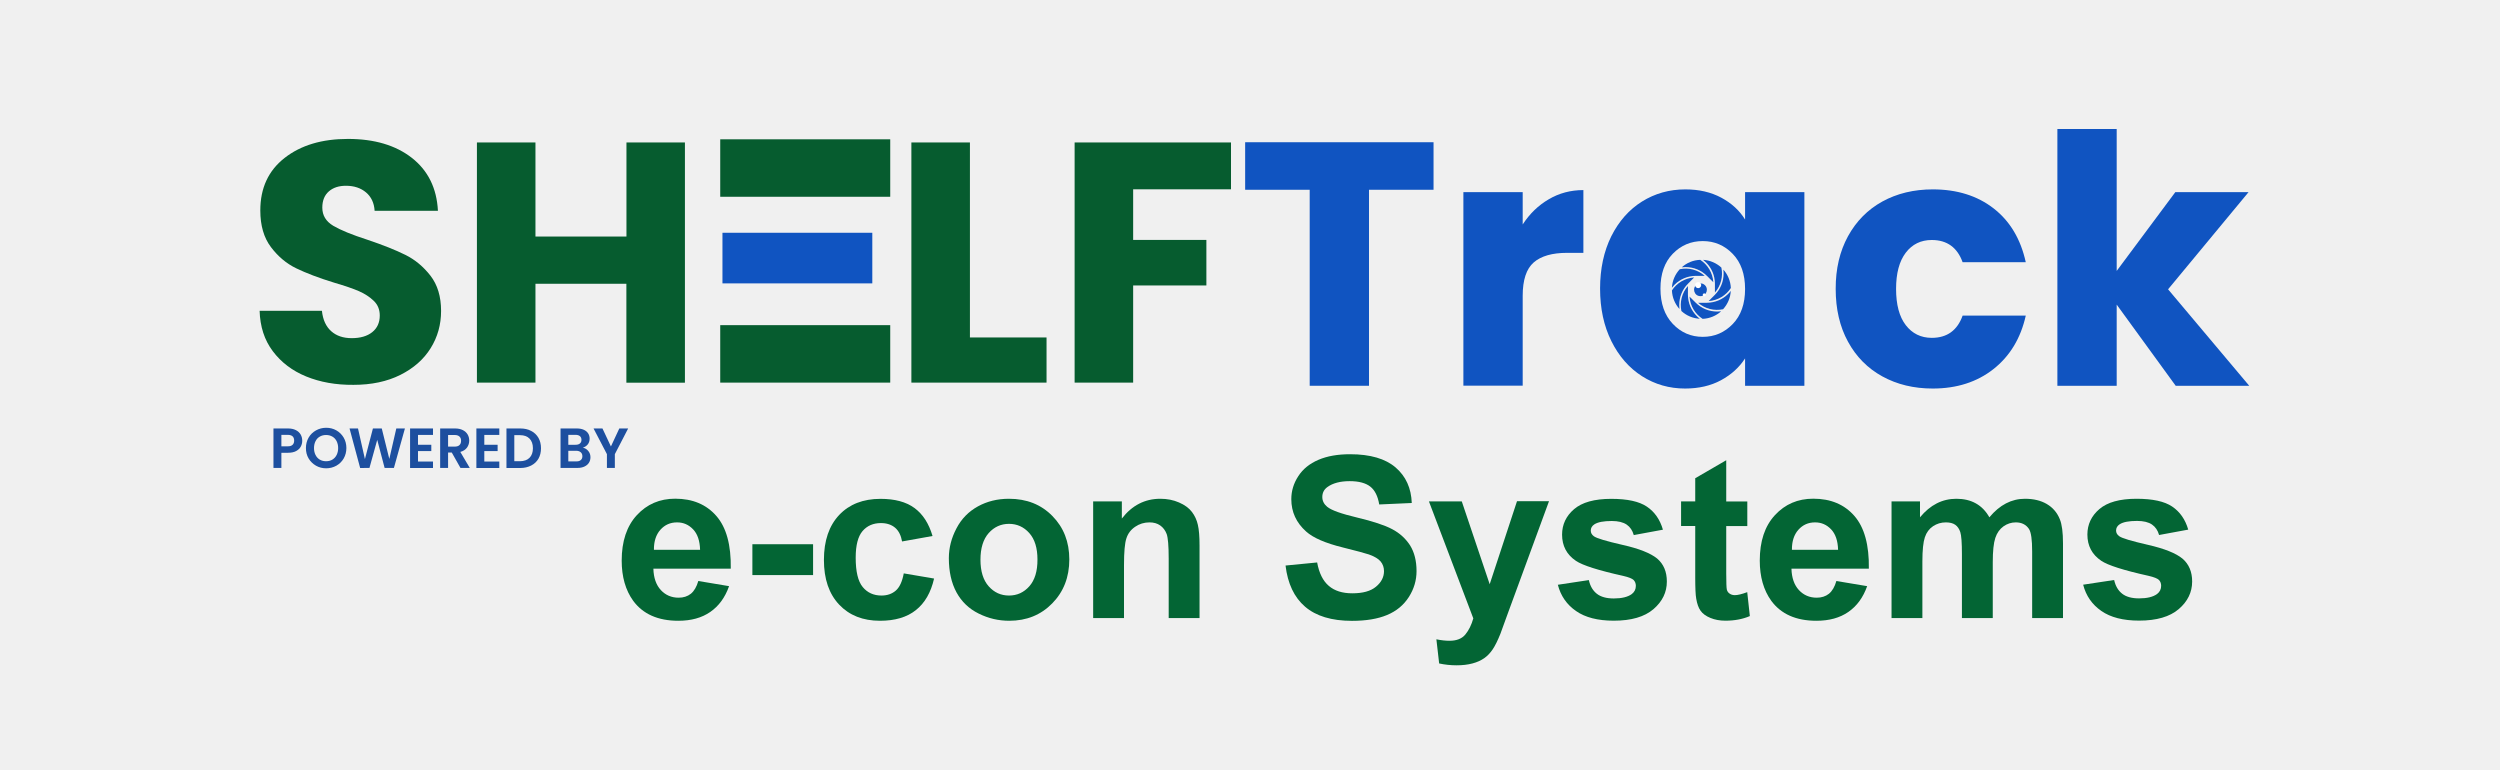
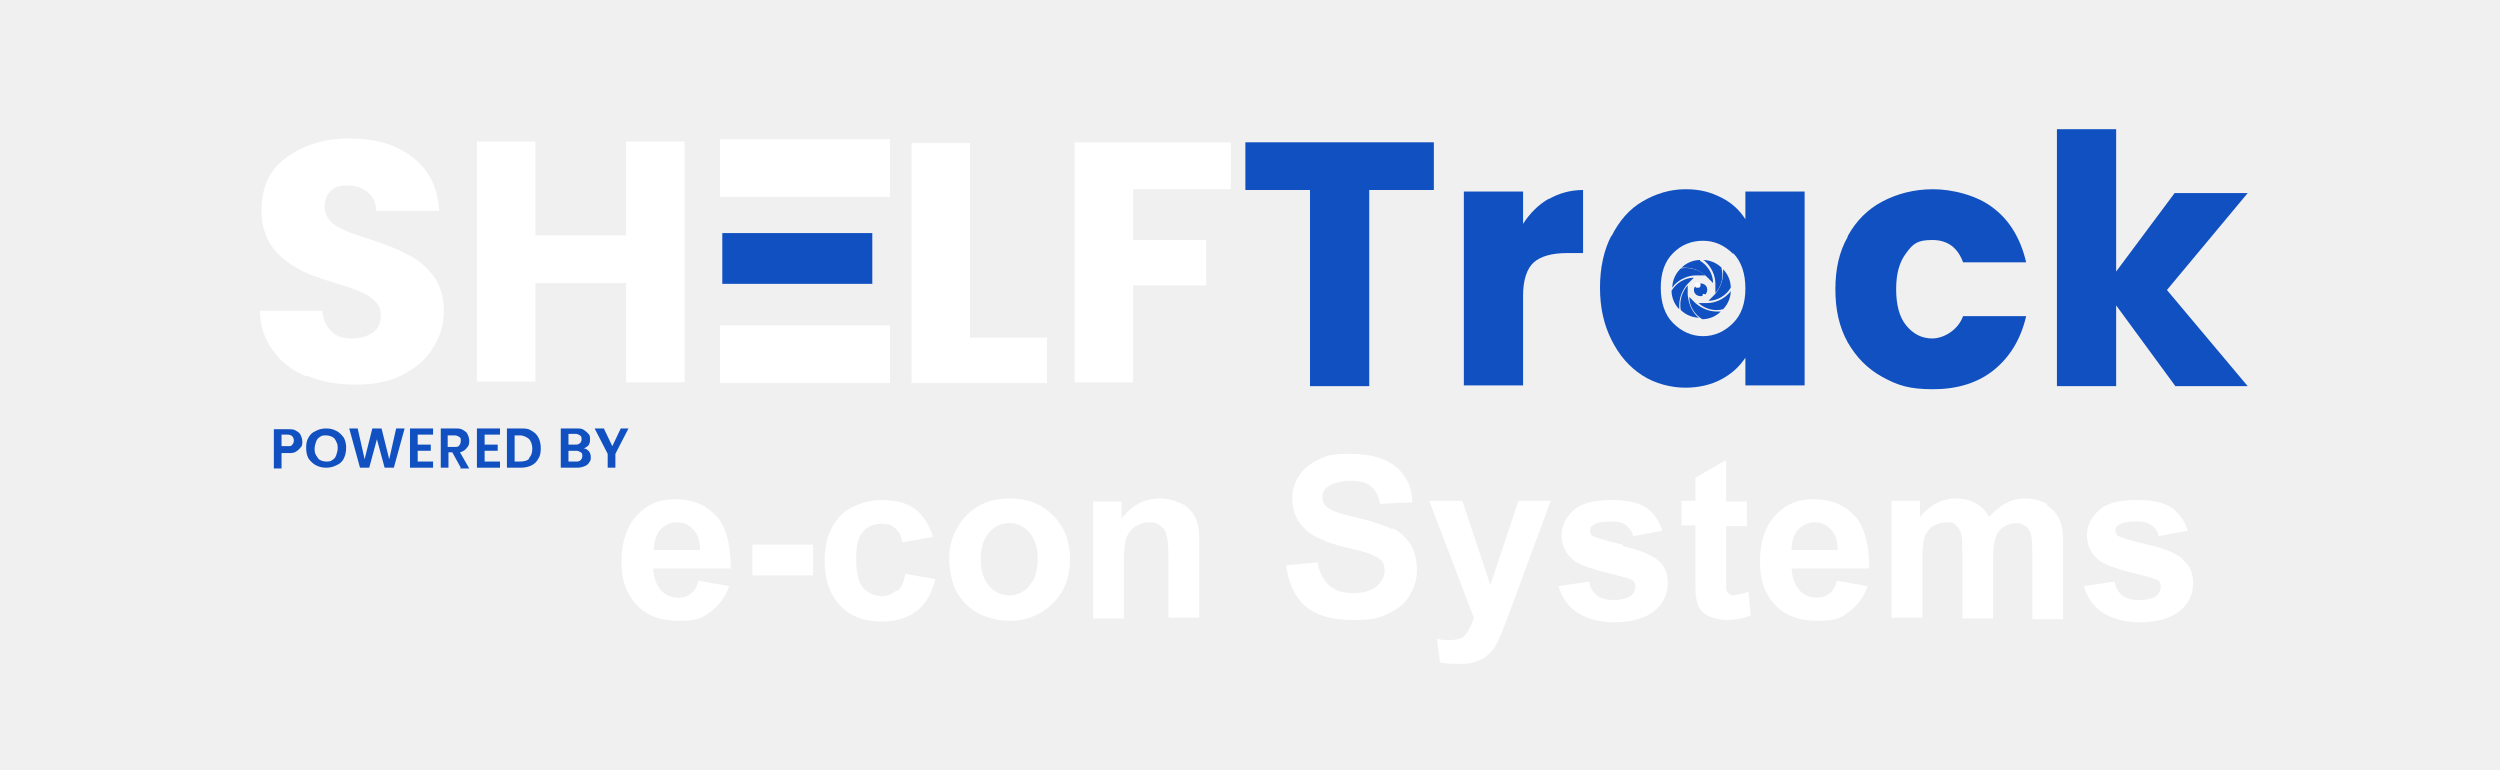
- <svg xmlns="http://www.w3.org/2000/svg" version="1.1" id="Layer_1" x="0px" y="0px" viewBox="0 0 325 100" style="enable-background:new 0 0 325 100;" xml:space="preserve">
-   <style type="text/css">
- 	.st0{fill:#1D4F9F;}
- 	.st1{fill:#036534;}
- 	.st2{fill:#065C2F;}
- 	.st3{fill:#1054C1;}
- 	.st4{fill-rule:evenodd;clip-rule:evenodd;fill:#1054C1;}
- 	.st5{fill-rule:evenodd;clip-rule:evenodd;fill:#FFFFFF;}
- </style>
+ <svg xmlns="http://www.w3.org/2000/svg" version="1.1" viewBox="0 0 325 100">
+   <defs>
+     <style>
+       .cls-1, .cls-2 {
+         fill: #1050c1;
+       }
+ 
+       .cls-3, .cls-4 {
+         fill: #fff;
+       }
+ 
+       .cls-4, .cls-2 {
+         fill-rule: evenodd;
+       }
+     </style>
+   </defs>
  <g>
-     <g>
-       <path class="st0" d="M39.1,58.06c-0.13,0.24-0.33,0.43-0.61,0.58c-0.28,0.15-0.63,0.22-1.05,0.22h-0.86v1.97h-1.03V55.7h1.89    c0.4,0,0.73,0.07,1.01,0.21c0.28,0.14,0.49,0.33,0.63,0.57c0.14,0.24,0.21,0.51,0.21,0.82C39.29,57.56,39.23,57.82,39.1,58.06z     M38.03,57.83c0.14-0.13,0.21-0.31,0.21-0.55c0-0.5-0.28-0.75-0.84-0.75h-0.82v1.49h0.82C37.68,58.03,37.89,57.96,38.03,57.83z" />
-       <path class="st0" d="M41.08,60.54c-0.4-0.23-0.72-0.54-0.96-0.94c-0.24-0.4-0.35-0.85-0.35-1.36c0-0.5,0.12-0.95,0.35-1.35    c0.23-0.4,0.55-0.71,0.96-0.94c0.4-0.22,0.84-0.34,1.32-0.34c0.48,0,0.93,0.11,1.33,0.34c0.4,0.23,0.71,0.54,0.95,0.94    c0.23,0.4,0.35,0.85,0.35,1.35c0,0.5-0.12,0.96-0.35,1.36c-0.23,0.4-0.55,0.71-0.95,0.94c-0.4,0.22-0.84,0.34-1.32,0.34    C41.92,60.88,41.48,60.77,41.08,60.54z M43.21,59.75c0.23-0.14,0.42-0.34,0.55-0.6c0.13-0.26,0.2-0.56,0.2-0.9s-0.07-0.64-0.2-0.9    c-0.13-0.26-0.32-0.46-0.55-0.59c-0.24-0.14-0.51-0.21-0.82-0.21s-0.58,0.07-0.82,0.21c-0.24,0.14-0.42,0.33-0.55,0.59    c-0.13,0.26-0.2,0.56-0.2,0.9s0.07,0.64,0.2,0.9s0.32,0.46,0.55,0.6c0.24,0.14,0.51,0.21,0.82,0.21S42.98,59.89,43.21,59.75z" />
-       <path class="st0" d="M52.64,55.7l-1.43,5.13H50l-0.96-3.65l-1.01,3.65l-1.21,0.01l-1.38-5.14h1.1l0.9,3.98l1.04-3.98h1.15    l0.98,3.96l0.91-3.96H52.64z" />
-       <path class="st0" d="M54.34,56.53v1.29h1.73v0.82h-1.73v1.36h1.95v0.84h-2.98v-5.14h2.98v0.84H54.34z" />
-       <path class="st0" d="M59.86,60.83l-1.13-2h-0.48v2h-1.03V55.7h1.93c0.4,0,0.73,0.07,1.01,0.21s0.49,0.33,0.63,0.57    c0.14,0.24,0.21,0.5,0.21,0.8c0,0.34-0.1,0.64-0.29,0.91c-0.2,0.27-0.49,0.46-0.87,0.56l1.23,2.08H59.86z M58.25,58.06h0.86    c0.28,0,0.49-0.07,0.62-0.2c0.14-0.13,0.21-0.32,0.21-0.56c0-0.24-0.07-0.42-0.21-0.55c-0.14-0.13-0.35-0.2-0.62-0.2h-0.86V58.06z    " />
-       <path class="st0" d="M62.96,56.53v1.29h1.73v0.82h-1.73v1.36h1.95v0.84h-2.98v-5.14h2.98v0.84H62.96z" />
-       <path class="st0" d="M69.05,56.02c0.41,0.21,0.72,0.51,0.95,0.9c0.22,0.39,0.33,0.84,0.33,1.36c0,0.51-0.11,0.96-0.33,1.35    c-0.22,0.38-0.54,0.68-0.95,0.89c-0.41,0.21-0.88,0.32-1.42,0.32h-1.79V55.7h1.79C68.17,55.7,68.64,55.8,69.05,56.02z     M68.84,59.51c0.29-0.29,0.44-0.71,0.44-1.24s-0.15-0.95-0.44-1.25c-0.29-0.3-0.71-0.45-1.25-0.45h-0.73v3.39h0.73    C68.13,59.95,68.55,59.81,68.84,59.51z" />
-       <path class="st0" d="M76.48,58.63c0.19,0.24,0.28,0.5,0.28,0.81c0,0.27-0.07,0.52-0.2,0.72c-0.13,0.21-0.33,0.37-0.58,0.49    c-0.25,0.12-0.56,0.18-0.9,0.18h-2.21V55.7h2.12c0.35,0,0.65,0.06,0.9,0.17c0.25,0.11,0.44,0.27,0.57,0.47s0.19,0.43,0.19,0.68    c0,0.3-0.08,0.55-0.24,0.75c-0.16,0.2-0.37,0.34-0.64,0.43C76.05,58.25,76.29,58.4,76.48,58.63z M73.88,57.82h0.94    c0.25,0,0.43-0.05,0.57-0.17s0.2-0.27,0.2-0.47c0-0.21-0.07-0.37-0.2-0.48c-0.13-0.11-0.32-0.17-0.57-0.17h-0.94V57.82z     M75.5,59.81c0.14-0.12,0.21-0.28,0.21-0.5c0-0.22-0.07-0.39-0.22-0.52s-0.35-0.19-0.6-0.19h-1.01v1.38h1.04    C75.17,59.99,75.36,59.93,75.5,59.81z" />
-       <path class="st0" d="M81.66,55.7l-1.73,3.34v1.79h-1.03v-1.79l-1.74-3.34h1.16l1.1,2.34l1.09-2.34H81.66z" />
-     </g>
-   </g>
-   <path class="st1" d="M180.98,68.79c-0.98-0.52-2.51-1.02-4.56-1.51c-2.06-0.49-3.35-0.95-3.89-1.4c-0.42-0.35-0.63-0.78-0.63-1.27  c0-0.54,0.22-0.98,0.67-1.3c0.69-0.5,1.66-0.76,2.89-0.76c1.19,0,2.08,0.24,2.68,0.71c0.6,0.47,0.98,1.25,1.16,2.32l4.23-0.19  c-0.07-1.92-0.76-3.46-2.09-4.61c-1.33-1.15-3.31-1.73-5.93-1.73c-1.61,0-2.98,0.24-4.12,0.73c-1.14,0.49-2.01,1.19-2.61,2.12  c-0.61,0.93-0.91,1.93-0.91,2.99c0,1.66,0.64,3.06,1.93,4.21c0.91,0.82,2.5,1.51,4.77,2.07c1.76,0.44,2.89,0.74,3.39,0.91  c0.72,0.26,1.23,0.56,1.52,0.91c0.29,0.35,0.44,0.77,0.44,1.26c0,0.77-0.35,1.45-1.04,2.02c-0.69,0.58-1.72,0.86-3.08,0.86  c-1.29,0-2.31-0.32-3.06-0.97c-0.76-0.65-1.26-1.66-1.51-3.04l-4.11,0.4c0.28,2.34,1.12,4.13,2.54,5.35  c1.42,1.22,3.45,1.84,6.1,1.84c1.82,0,3.34-0.25,4.56-0.76c1.22-0.51,2.16-1.29,2.83-2.34c0.67-1.05,1-2.17,1-3.37  c0-1.32-0.28-2.44-0.84-3.34C182.74,70.02,181.97,69.31,180.98,68.79z" />
-   <path class="st1" d="M225.53,77.37c-0.27,0-0.49-0.07-0.68-0.2c-0.19-0.13-0.3-0.3-0.36-0.51c-0.05-0.2-0.08-0.93-0.08-2.16v-6.11  h2.74v-3.2h-2.74v-5.36l-4.03,2.34v3.01h-1.84v3.2h1.84V75c0,1.42,0.04,2.36,0.13,2.83c0.11,0.66,0.29,1.18,0.56,1.56  c0.27,0.39,0.7,0.7,1.28,0.94c0.58,0.24,1.23,0.36,1.96,0.36c1.18,0,2.24-0.2,3.17-0.6l-0.34-3.11  C226.44,77.24,225.9,77.37,225.53,77.37z" />
-   <path class="st1" d="M193.66,75.95l-3.63-10.77h-4.27l5.77,15.21c-0.24,0.85-0.58,1.54-1.03,2.09c-0.45,0.55-1.14,0.82-2.07,0.82  c-0.5,0-1.07-0.06-1.7-0.19l0.36,3.14c0.74,0.16,1.5,0.24,2.27,0.24c0.76,0,1.45-0.08,2.05-0.24c0.61-0.16,1.11-0.39,1.53-0.68  s0.78-0.67,1.1-1.14c0.32-0.47,0.65-1.14,1.01-2.03l0.96-2.64l5.36-14.6h-4.16L193.66,75.95z" />
-   <path class="st1" d="M241.07,67.07c-1.3-1.49-3.08-2.24-5.34-2.24c-2.01,0-3.67,0.71-4.99,2.14s-1.97,3.39-1.97,5.91  c0,2.1,0.5,3.85,1.5,5.23c1.27,1.72,3.22,2.59,5.86,2.59c1.67,0,3.05-0.38,4.16-1.15c1.11-0.77,1.92-1.88,2.44-3.35l-4-0.67  c-0.22,0.76-0.54,1.31-0.97,1.66c-0.43,0.34-0.96,0.51-1.59,0.51c-0.92,0-1.7-0.33-2.31-0.99s-0.94-1.59-0.97-2.78h10.06  C243,70.85,242.37,68.56,241.07,67.07z M232.95,71.47c-0.01-1.09,0.27-1.96,0.84-2.6c0.57-0.64,1.29-0.96,2.17-0.96  c0.82,0,1.51,0.3,2.09,0.91c0.57,0.6,0.87,1.49,0.9,2.65H232.95z" />
-   <rect x="97.81" y="70.75" class="st1" width="7.89" height="4.01" />
-   <path class="st1" d="M116.46,76.77c-0.49,0.43-1.11,0.65-1.87,0.65c-1.02,0-1.83-0.37-2.44-1.11c-0.61-0.74-0.91-2.01-0.91-3.81  c0-1.62,0.3-2.77,0.89-3.46c0.59-0.69,1.39-1.04,2.39-1.04c0.75,0,1.36,0.2,1.84,0.6c0.47,0.4,0.77,1,0.91,1.79l3.96-0.71  c-0.48-1.63-1.26-2.84-2.35-3.64s-2.56-1.19-4.41-1.19c-2.26,0-4.05,0.7-5.37,2.09c-1.32,1.4-1.99,3.34-1.99,5.85  c0,2.48,0.66,4.41,1.98,5.81c1.32,1.4,3.09,2.1,5.31,2.1c1.95,0,3.51-0.46,4.67-1.39c1.16-0.92,1.95-2.29,2.36-4.1l-3.94-0.67  C117.29,75.6,116.95,76.34,116.46,76.77z" />
-   <path class="st1" d="M283.72,72.62c-0.85-0.7-2.34-1.3-4.48-1.79c-2.14-0.49-3.39-0.86-3.75-1.13c-0.27-0.2-0.4-0.44-0.4-0.73  c0-0.33,0.15-0.6,0.46-0.81c0.46-0.3,1.22-0.44,2.27-0.44c0.84,0,1.48,0.16,1.94,0.47c0.45,0.31,0.76,0.77,0.92,1.36l3.79-0.7  c-0.38-1.32-1.08-2.32-2.09-3c-1.01-0.68-2.55-1.01-4.63-1.01c-2.18,0-3.79,0.45-4.83,1.34c-1.04,0.89-1.56,2-1.56,3.31  c0,1.46,0.6,2.6,1.8,3.41c0.87,0.59,2.92,1.24,6.16,1.96c0.69,0.16,1.14,0.34,1.34,0.53c0.19,0.2,0.29,0.45,0.29,0.76  c0,0.45-0.18,0.8-0.53,1.07c-0.52,0.38-1.3,0.57-2.34,0.57c-0.94,0-1.68-0.2-2.2-0.61c-0.52-0.41-0.87-1-1.04-1.78l-4.03,0.61  c0.37,1.44,1.16,2.58,2.36,3.41c1.2,0.84,2.84,1.26,4.91,1.26c2.28,0,3.99-0.5,5.16-1.5c1.16-1,1.74-2.19,1.74-3.59  C284.98,74.33,284.56,73.34,283.72,72.62z" />
-   <path class="st1" d="M154.94,66.54c-0.38-0.5-0.93-0.9-1.67-1.22c-0.73-0.32-1.54-0.48-2.43-0.48c-2.01,0-3.68,0.86-5,2.57v-2.23  h-3.73v15.17h4.01v-6.87c0-1.7,0.1-2.86,0.31-3.49c0.2-0.63,0.58-1.13,1.14-1.51c0.55-0.38,1.18-0.57,1.87-0.57  c0.54,0,1.01,0.13,1.39,0.4s0.66,0.64,0.84,1.12c0.17,0.48,0.26,1.54,0.26,3.18v7.74h4.01v-9.43c0-1.17-0.07-2.07-0.22-2.7  C155.58,67.6,155.32,67.03,154.94,66.54z" />
-   <path class="st1" d="M210.95,70.84c-2.14-0.49-3.39-0.86-3.75-1.13c-0.27-0.2-0.4-0.44-0.4-0.73c0-0.33,0.15-0.6,0.46-0.81  c0.46-0.3,1.22-0.44,2.27-0.44c0.84,0,1.48,0.16,1.94,0.47c0.45,0.31,0.76,0.77,0.92,1.36l3.79-0.7c-0.38-1.32-1.08-2.32-2.09-3  c-1.01-0.68-2.55-1.01-4.63-1.01c-2.18,0-3.79,0.45-4.83,1.34c-1.04,0.89-1.56,2-1.56,3.31c0,1.46,0.6,2.6,1.8,3.41  c0.87,0.59,2.92,1.24,6.16,1.96c0.69,0.16,1.14,0.34,1.34,0.53c0.19,0.2,0.29,0.45,0.29,0.76c0,0.45-0.18,0.8-0.53,1.07  c-0.52,0.38-1.31,0.57-2.34,0.57c-0.94,0-1.68-0.2-2.2-0.61c-0.52-0.41-0.87-1-1.04-1.78l-4.03,0.61c0.37,1.44,1.16,2.58,2.36,3.41  c1.2,0.84,2.84,1.26,4.91,1.26c2.28,0,3.99-0.5,5.16-1.5c1.16-1,1.74-2.19,1.74-3.59c0-1.28-0.42-2.27-1.26-2.99  C214.58,71.92,213.09,71.32,210.95,70.84z" />
-   <path class="st1" d="M93.12,67.07c-1.3-1.49-3.08-2.24-5.34-2.24c-2.01,0-3.67,0.71-4.99,2.14c-1.31,1.42-1.97,3.39-1.97,5.91  c0,2.1,0.5,3.85,1.5,5.23c1.27,1.72,3.22,2.59,5.86,2.59c1.67,0,3.05-0.38,4.16-1.15c1.11-0.77,1.92-1.88,2.44-3.35l-4-0.67  c-0.22,0.76-0.54,1.31-0.97,1.66c-0.43,0.34-0.96,0.51-1.59,0.51c-0.92,0-1.7-0.33-2.31-0.99s-0.94-1.59-0.97-2.78h10.06  C95.05,70.85,94.43,68.56,93.12,67.07z M85.01,71.47c-0.01-1.09,0.27-1.96,0.84-2.6c0.57-0.64,1.29-0.96,2.17-0.96  c0.82,0,1.51,0.3,2.09,0.91c0.57,0.6,0.87,1.49,0.9,2.65H85.01z" />
-   <path class="st1" d="M266.08,65.52c-0.77-0.45-1.71-0.68-2.83-0.68c-0.88,0-1.7,0.2-2.47,0.6c-0.77,0.4-1.49,1-2.16,1.81  c-0.46-0.81-1.04-1.41-1.76-1.81c-0.71-0.4-1.56-0.6-2.53-0.6c-1.83,0-3.4,0.8-4.73,2.41v-2.07h-3.7v15.17h4.01v-7.37  c0-1.46,0.11-2.5,0.32-3.13c0.21-0.63,0.57-1.11,1.06-1.44c0.5-0.33,1.05-0.5,1.67-0.5c0.51,0,0.92,0.1,1.22,0.31  c0.3,0.21,0.52,0.53,0.66,0.96s0.21,1.38,0.21,2.86v8.31h4.01v-7.28c0-1.43,0.11-2.47,0.33-3.14c0.22-0.66,0.58-1.16,1.07-1.51  c0.49-0.34,1.02-0.51,1.59-0.51c0.77,0,1.34,0.29,1.72,0.86c0.28,0.44,0.41,1.41,0.41,2.91v8.67h4.01v-9.7  c0-1.45-0.14-2.49-0.41-3.14C267.43,66.63,266.85,65.97,266.08,65.52z" />
-   <path class="st1" d="M131.16,64.84c-1.49,0-2.83,0.33-4.03,0.99c-1.2,0.66-2.14,1.61-2.79,2.86c-0.66,1.25-0.99,2.54-0.99,3.87  c0,1.74,0.33,3.22,0.99,4.44c0.66,1.21,1.62,2.14,2.88,2.76c1.26,0.63,2.59,0.94,3.98,0.94c2.25,0,4.11-0.75,5.59-2.26  s2.22-3.41,2.22-5.71c0-2.28-0.73-4.16-2.2-5.65C135.34,65.58,133.46,64.84,131.16,64.84z M133.81,76.22  c-0.71,0.8-1.59,1.2-2.64,1.2s-1.93-0.4-2.64-1.2c-0.71-0.8-1.07-1.95-1.07-3.46c0-1.5,0.36-2.66,1.07-3.46  c0.71-0.8,1.6-1.2,2.64-1.2s1.93,0.4,2.64,1.2c0.71,0.8,1.06,1.94,1.06,3.43C134.88,74.26,134.52,75.42,133.81,76.22z" />
-   <g>
-     <rect x="93.63" y="18.11" class="st2" width="22.1" height="7.47" />
-     <rect x="93.63" y="42.27" class="st2" width="22.1" height="7.47" />
-     <g>
+     <g id="Layer_1">
      <g>
+         <path class="cls-1" d="M39.1,58.1c-.1.2-.3.4-.6.6s-.6.2-1,.2h-.9v2h-1v-5.1h1.9c.4,0,.7,0,1,.2s.5.3.6.6c.1.2.2.5.2.8,0,.3,0,.5-.2.8ZM38,57.8c.1-.1.2-.3.2-.5,0-.5-.3-.8-.8-.8h-.8v1.5h.8c.3,0,.5,0,.6-.2Z" />
+         <path class="cls-1" d="M41.1,60.5c-.4-.2-.7-.5-1-.9-.2-.4-.3-.8-.3-1.4s.1-1,.3-1.3c.2-.4.5-.7,1-.9.4-.2.8-.3,1.3-.3s.9.1,1.3.3.7.5,1,.9c.2.4.3.8.3,1.3s-.1,1-.3,1.4-.5.7-1,.9c-.4.2-.8.3-1.3.3s-.9-.1-1.3-.3ZM43.2,59.8c.2-.1.4-.3.5-.6s.2-.6.2-.9,0-.6-.2-.9c-.1-.3-.3-.5-.5-.6-.2-.1-.5-.2-.8-.2s-.6,0-.8.2c-.2.1-.4.3-.5.6s-.2.6-.2.9,0,.6.2.9.3.5.5.6c.2.1.5.2.8.2s.6,0,.8-.2Z" />
+         <path class="cls-1" d="M52.6,55.7l-1.4,5.1h-1.2l-1-3.7-1,3.7h-1.2s-1.4-5.1-1.4-5.1h1.1l.9,4,1-4h1.2l1,4,.9-4h1.1Z" />
+         <path class="cls-1" d="M54.3,56.5v1.3h1.7v.8h-1.7v1.4h2v.8h-3v-5.1h3v.8h-2Z" />
+         <path class="cls-1" d="M59.9,60.8l-1.1-2h-.5v2h-1v-5.1h1.9c.4,0,.7,0,1,.2s.5.3.6.6c.1.2.2.5.2.8s0,.6-.3.9c-.2.3-.5.5-.9.6l1.2,2.1h-1.2ZM58.2,58.1h.9c.3,0,.5,0,.6-.2.1-.1.2-.3.2-.6s0-.4-.2-.5-.3-.2-.6-.2h-.9v1.5Z" />
+         <path class="cls-1" d="M63,56.5v1.3h1.7v.8h-1.7v1.4h2v.8h-3v-5.1h3v.8h-2Z" />
+         <path class="cls-1" d="M69.1,56c.4.2.7.5.9.9.2.4.3.8.3,1.4s-.1,1-.3,1.3c-.2.4-.5.7-.9.9-.4.2-.9.3-1.4.3h-1.8v-5.1h1.8c.5,0,1,0,1.4.3ZM68.8,59.5c.3-.3.4-.7.4-1.2s-.2-1-.4-1.2-.7-.5-1.2-.5h-.7v3.4h.7c.5,0,1-.1,1.2-.4Z" />
+         <path class="cls-1" d="M76.5,58.6c.2.2.3.5.3.8s0,.5-.2.7c-.1.2-.3.4-.6.5-.2.1-.6.2-.9.2h-2.2v-5.1h2.1c.3,0,.7,0,.9.2.2.1.4.3.6.5s.2.4.2.7,0,.5-.2.8c-.2.2-.4.3-.6.4.3,0,.5.2.7.4ZM73.9,57.8h.9c.2,0,.4,0,.6-.2s.2-.3.2-.5,0-.4-.2-.5-.3-.2-.6-.2h-.9v1.3ZM75.5,59.8c.1-.1.2-.3.2-.5s0-.4-.2-.5-.3-.2-.6-.2h-1v1.4h1c.2,0,.4,0,.6-.2Z" />
+         <path class="cls-1" d="M81.7,55.7l-1.7,3.3v1.8h-1v-1.8l-1.7-3.3h1.2l1.1,2.3,1.1-2.3h1.2Z" />
+       </g>
+       <path class="cls-3" d="M181,68.8c-1-.5-2.5-1-4.6-1.5-2.1-.5-3.4-.9-3.9-1.4-.4-.3-.6-.8-.6-1.3s.2-1,.7-1.3c.7-.5,1.7-.8,2.9-.8s2.1.2,2.7.7c.6.5,1,1.2,1.2,2.3l4.2-.2c0-1.9-.8-3.5-2.1-4.6s-3.3-1.7-5.9-1.7-3,.2-4.1.7c-1.1.5-2,1.2-2.6,2.1-.6.9-.9,1.9-.9,3,0,1.7.6,3.1,1.9,4.2.9.8,2.5,1.5,4.8,2.1,1.8.4,2.9.7,3.4.9.7.3,1.2.6,1.5.9.3.3.4.8.4,1.3,0,.8-.4,1.4-1,2-.7.6-1.7.9-3.1.9s-2.3-.3-3.1-1c-.8-.7-1.3-1.7-1.5-3l-4.1.4c.3,2.3,1.1,4.1,2.5,5.3s3.4,1.8,6.1,1.8,3.3-.2,4.6-.8,2.2-1.3,2.8-2.3c.7-1.1,1-2.2,1-3.4s-.3-2.4-.8-3.3c-.6-.9-1.3-1.6-2.3-2.1Z" />
+       <path class="cls-3" d="M225.5,77.4c-.3,0-.5,0-.7-.2-.2-.1-.3-.3-.4-.5,0-.2,0-.9,0-2.2v-6.1h2.7v-3.2h-2.7v-5.4l-4,2.3v3h-1.8v3.2h1.8v6.6c0,1.4,0,2.4.1,2.8.1.7.3,1.2.6,1.6.3.4.7.7,1.3.9.6.2,1.2.4,2,.4,1.2,0,2.2-.2,3.2-.6l-.3-3.1c-.7.3-1.2.4-1.6.4Z" />
+       <path class="cls-3" d="M193.7,75.9l-3.6-10.8h-4.3l5.8,15.2c-.2.8-.6,1.5-1,2.1-.4.6-1.1.8-2.1.8s-1.1,0-1.7-.2l.4,3.1c.7.2,1.5.2,2.3.2s1.4,0,2.1-.2c.6-.2,1.1-.4,1.5-.7s.8-.7,1.1-1.1.6-1.1,1-2l1-2.6,5.4-14.6h-4.2l-3.6,10.8Z" />
+       <path class="cls-3" d="M241.1,67.1c-1.3-1.5-3.1-2.2-5.3-2.2s-3.7.7-5,2.1-2,3.4-2,5.9.5,3.8,1.5,5.2c1.3,1.7,3.2,2.6,5.9,2.6s3.1-.4,4.2-1.2c1.1-.8,1.9-1.9,2.4-3.3l-4-.7c-.2.8-.5,1.3-1,1.7-.4.3-1,.5-1.6.5-.9,0-1.7-.3-2.3-1s-.9-1.6-1-2.8h10.1c0-3.1-.6-5.4-1.9-6.9ZM232.9,71.5c0-1.1.3-2,.8-2.6.6-.6,1.3-1,2.2-1s1.5.3,2.1.9c.6.6.9,1.5.9,2.7,0,0-6,0-6,0Z" />
+       <rect class="cls-3" x="97.8" y="70.8" width="7.9" height="4" />
+       <path class="cls-3" d="M116.5,76.8c-.5.4-1.1.7-1.9.7s-1.8-.4-2.4-1.1-.9-2-.9-3.8.3-2.8.9-3.5,1.4-1,2.4-1,1.4.2,1.8.6c.5.4.8,1,.9,1.8l4-.7c-.5-1.6-1.3-2.8-2.3-3.6s-2.6-1.2-4.4-1.2-4.1.7-5.4,2.1c-1.3,1.4-2,3.3-2,5.8s.7,4.4,2,5.8c1.3,1.4,3.1,2.1,5.3,2.1s3.5-.5,4.7-1.4c1.2-.9,1.9-2.3,2.4-4.1l-3.9-.7c-.2,1.1-.5,1.8-1,2.2Z" />
+       <path class="cls-3" d="M283.7,72.6c-.9-.7-2.3-1.3-4.5-1.8s-3.4-.9-3.8-1.1c-.3-.2-.4-.4-.4-.7s.1-.6.5-.8c.5-.3,1.2-.4,2.3-.4s1.5.2,1.9.5c.5.3.8.8.9,1.4l3.8-.7c-.4-1.3-1.1-2.3-2.1-3s-2.5-1-4.6-1-3.8.4-4.8,1.3c-1,.9-1.6,2-1.6,3.3s.6,2.6,1.8,3.4c.9.6,2.9,1.2,6.2,2,.7.2,1.1.3,1.3.5.2.2.3.4.3.8,0,.4-.2.8-.5,1.1-.5.4-1.3.6-2.3.6s-1.7-.2-2.2-.6c-.5-.4-.9-1-1-1.8l-4,.6c.4,1.4,1.2,2.6,2.4,3.4,1.2.8,2.8,1.3,4.9,1.3s4-.5,5.2-1.5c1.2-1,1.7-2.2,1.7-3.6,0-1.3-.4-2.3-1.3-3Z" />
+       <path class="cls-3" d="M154.9,66.5c-.4-.5-.9-.9-1.7-1.2-.7-.3-1.5-.5-2.4-.5-2,0-3.7.9-5,2.6v-2.2h-3.7v15.2h4v-6.9c0-1.7.1-2.9.3-3.5.2-.6.6-1.1,1.1-1.5.6-.4,1.2-.6,1.9-.6s1,.1,1.4.4.7.6.8,1.1c.2.5.3,1.5.3,3.2v7.7h4v-9.4c0-1.2,0-2.1-.2-2.7-.1-.6-.4-1.2-.8-1.7Z" />
+       <path class="cls-3" d="M210.9,70.8c-2.1-.5-3.4-.9-3.8-1.1-.3-.2-.4-.4-.4-.7s.1-.6.5-.8c.5-.3,1.2-.4,2.3-.4s1.5.2,1.9.5c.4.3.8.8.9,1.4l3.8-.7c-.4-1.3-1.1-2.3-2.1-3s-2.6-1-4.6-1-3.8.4-4.8,1.3c-1,.9-1.6,2-1.6,3.3s.6,2.6,1.8,3.4c.9.6,2.9,1.2,6.2,2,.7.2,1.1.3,1.3.5.2.2.3.4.3.8,0,.4-.2.8-.5,1.1-.5.4-1.3.6-2.3.6s-1.7-.2-2.2-.6-.9-1-1-1.8l-4,.6c.4,1.4,1.2,2.6,2.4,3.4,1.2.8,2.8,1.3,4.9,1.3s4-.5,5.2-1.5c1.2-1,1.7-2.2,1.7-3.6s-.4-2.3-1.3-3c-.9-.7-2.3-1.3-4.5-1.8Z" />
+       <path class="cls-3" d="M93.1,67.1c-1.3-1.5-3.1-2.2-5.3-2.2s-3.7.7-5,2.1c-1.3,1.4-2,3.4-2,5.9s.5,3.8,1.5,5.2c1.3,1.7,3.2,2.6,5.9,2.6s3.1-.4,4.2-1.2c1.1-.8,1.9-1.9,2.4-3.3l-4-.7c-.2.8-.5,1.3-1,1.7-.4.3-1,.5-1.6.5-.9,0-1.7-.3-2.3-1s-.9-1.6-1-2.8h10.1c0-3.1-.6-5.4-1.9-6.9ZM85,71.5c0-1.1.3-2,.8-2.6s1.3-1,2.2-1,1.5.3,2.1.9c.6.6.9,1.5.9,2.7,0,0-6,0-6,0Z" />
+       <path class="cls-3" d="M266.1,65.5c-.8-.4-1.7-.7-2.8-.7s-1.7.2-2.5.6-1.5,1-2.2,1.8c-.5-.8-1-1.4-1.8-1.8-.7-.4-1.6-.6-2.5-.6-1.8,0-3.4.8-4.7,2.4v-2.1h-3.7v15.2h4v-7.4c0-1.5.1-2.5.3-3.1s.6-1.1,1.1-1.4c.5-.3,1.1-.5,1.7-.5s.9,0,1.2.3.5.5.7,1,.2,1.4.2,2.9v8.3h4v-7.3c0-1.4.1-2.5.3-3.1.2-.7.6-1.2,1.1-1.5.5-.3,1-.5,1.6-.5s1.3.3,1.7.9c.3.4.4,1.4.4,2.9v8.7h4v-9.7c0-1.4-.1-2.5-.4-3.1-.4-.9-.9-1.5-1.7-2Z" />
+       <path class="cls-3" d="M131.2,64.8c-1.5,0-2.8.3-4,1-1.2.7-2.1,1.6-2.8,2.9-.7,1.2-1,2.5-1,3.9s.3,3.2,1,4.4c.7,1.2,1.6,2.1,2.9,2.8,1.3.6,2.6.9,4,.9,2.2,0,4.1-.8,5.6-2.3s2.2-3.4,2.2-5.7-.7-4.2-2.2-5.7c-1.5-1.5-3.3-2.2-5.6-2.2ZM133.8,76.2c-.7.8-1.6,1.2-2.6,1.2s-1.9-.4-2.6-1.2c-.7-.8-1.1-1.9-1.1-3.5s.4-2.7,1.1-3.5c.7-.8,1.6-1.2,2.6-1.2s1.9.4,2.6,1.2c.7.8,1.1,1.9,1.1,3.4,0,1.5-.3,2.7-1.1,3.5Z" />
+       <g>
+         <rect class="cls-3" x="93.6" y="18.1" width="22.1" height="7.5" />
+         <rect class="cls-3" x="93.6" y="42.3" width="22.1" height="7.5" />
        <g>
-           <path class="st2" d="M39.8,48.94c-1.81-0.74-3.25-1.84-4.34-3.29s-1.65-3.2-1.71-5.25h8.1c0.12,1.16,0.52,2.04,1.2,2.65      c0.68,0.61,1.57,0.91,2.67,0.91c1.13,0,2.02-0.26,2.67-0.78c0.65-0.52,0.98-1.24,0.98-2.16c0-0.77-0.26-1.41-0.78-1.91      c-0.52-0.5-1.16-0.92-1.91-1.25s-1.83-0.7-3.23-1.11c-2.02-0.62-3.66-1.25-4.94-1.87c-1.28-0.62-2.37-1.54-3.29-2.76      c-0.92-1.22-1.38-2.8-1.38-4.76c0-2.91,1.05-5.18,3.16-6.83c2.11-1.65,4.85-2.47,8.23-2.47c3.44,0,6.21,0.82,8.32,2.47      c2.1,1.65,3.23,3.94,3.38,6.87H48.7c-0.06-1.01-0.43-1.8-1.11-2.38c-0.68-0.58-1.56-0.87-2.62-0.87c-0.92,0-1.66,0.24-2.22,0.73      c-0.56,0.49-0.85,1.19-0.85,2.11c0,1.01,0.47,1.79,1.42,2.36c0.95,0.56,2.43,1.17,4.45,1.82c2.02,0.68,3.65,1.33,4.92,1.96      c1.26,0.62,2.35,1.53,3.27,2.71c0.92,1.19,1.38,2.71,1.38,4.58c0,1.78-0.45,3.4-1.36,4.85c-0.9,1.45-2.22,2.61-3.94,3.47      c-1.72,0.86-3.75,1.29-6.09,1.29C43.66,50.05,41.61,49.68,39.8,48.94z" />
-           <path class="st2" d="M89.04,18.52v31.23h-7.61V36.89H69.61v12.85H62V18.52h7.61v12.23h11.83V18.52H89.04z" />
+           <g>
+             <path class="cls-3" d="M39.8,48.9c-1.8-.7-3.2-1.8-4.3-3.3s-1.7-3.2-1.7-5.2h8.1c.1,1.2.5,2,1.2,2.7s1.6.9,2.7.9,2-.3,2.7-.8c.7-.5,1-1.2,1-2.2s-.3-1.4-.8-1.9-1.2-.9-1.9-1.2-1.8-.7-3.2-1.1c-2-.6-3.7-1.2-4.9-1.9s-2.4-1.5-3.3-2.8c-.9-1.2-1.4-2.8-1.4-4.8,0-2.9,1-5.2,3.2-6.8s4.8-2.5,8.2-2.5,6.2.8,8.3,2.5c2.1,1.6,3.2,3.9,3.4,6.9h-8.2c0-1-.4-1.8-1.1-2.4-.7-.6-1.6-.9-2.6-.9s-1.7.2-2.2.7-.8,1.2-.8,2.1.5,1.8,1.4,2.4c1,.6,2.4,1.2,4.5,1.8,2,.7,3.7,1.3,4.9,2,1.3.6,2.3,1.5,3.3,2.7.9,1.2,1.4,2.7,1.4,4.6s-.5,3.4-1.4,4.8c-.9,1.5-2.2,2.6-3.9,3.5-1.7.9-3.8,1.3-6.1,1.3-2.3,0-4.3-.3-6.2-1.1Z" />
+             <path class="cls-3" d="M89,18.5v31.2h-7.6v-12.9h-11.8v12.8h-7.6v-31.2h7.6v12.2h11.8v-12.2h7.6Z" />
+           </g>
+           <g>
+             <path class="cls-3" d="M126.1,43.9h10v5.9h-17.6v-31.2h7.6s0,25.3,0,25.3Z" />
+             <path class="cls-3" d="M160,18.5v6.1h-12.7v6.6h9.5v5.9h-9.5v12.6h-7.6v-31.2h20.3Z" />
+           </g>
+           <rect class="cls-1" x="93.9" y="30.3" width="19.5" height="6.6" />
        </g>
      </g>
      <g>
-         <g>
-           <path class="st2" d="M126.09,43.87h9.96v5.87h-17.57V18.52h7.61V43.87z" />
-           <path class="st2" d="M160.03,18.52v6.09h-12.72v6.58h9.52v5.92h-9.52v12.63h-7.61V18.52H160.03z" />
-         </g>
-       </g>
-       <rect x="93.92" y="30.26" class="st3" width="19.48" height="6.58" />
-     </g>
-   </g>
-   <g>
-     <g>
-       <path class="st3" d="M186.36,18.49v6.18h-8.39v25.48h-7.71V24.67h-8.39v-6.18H186.36z" />
-       <path class="st3" d="M201.33,25.91c1.35-0.8,2.86-1.2,4.51-1.2v8.16h-2.12c-1.92,0-3.37,0.41-4.33,1.24    c-0.96,0.83-1.44,2.28-1.44,4.35v11.68h-7.71V24.98h7.71v4.2C198.85,27.79,199.98,26.7,201.33,25.91z" />
-       <path class="st3" d="M209.47,30.71c0.98-1.95,2.31-3.46,3.99-4.51c1.68-1.05,3.56-1.58,5.64-1.58c1.77,0,3.33,0.36,4.67,1.08    c1.34,0.72,2.37,1.67,3.09,2.84v-3.56h7.71v25.17h-7.71v-3.56c-0.75,1.17-1.8,2.12-3.13,2.84s-2.89,1.08-4.67,1.08    c-2.04,0-3.91-0.53-5.59-1.6c-1.68-1.07-3.01-2.59-3.99-4.56s-1.47-4.25-1.47-6.83C208.01,34.94,208.5,32.67,209.47,30.71z     M225.26,33.01c-1.07-1.11-2.37-1.67-3.9-1.67c-1.53,0-2.83,0.55-3.9,1.65s-1.6,2.61-1.6,4.53c0,1.92,0.53,3.45,1.6,4.58    c1.07,1.13,2.37,1.69,3.9,1.69c1.53,0,2.83-0.56,3.9-1.67c1.07-1.11,1.6-2.63,1.6-4.55C226.86,35.64,226.33,34.12,225.26,33.01z" />
-       <path class="st3" d="M240.24,30.71c1.07-1.95,2.56-3.46,4.46-4.51c1.91-1.05,4.1-1.58,6.56-1.58c3.16,0,5.8,0.83,7.92,2.48    c2.12,1.65,3.51,3.98,4.17,6.99h-8.21c-0.69-1.92-2.03-2.89-4.01-2.89c-1.41,0-2.54,0.55-3.38,1.65s-1.26,2.67-1.26,4.71    s0.42,3.62,1.26,4.71s1.97,1.65,3.38,1.65c1.98,0,3.32-0.96,4.01-2.89h8.21c-0.66,2.95-2.06,5.26-4.2,6.95    c-2.13,1.68-4.77,2.53-7.89,2.53c-2.47,0-4.65-0.53-6.56-1.58s-3.4-2.56-4.46-4.51c-1.07-1.95-1.6-4.24-1.6-6.86    C238.63,34.95,239.17,32.67,240.24,30.71z" />
-       <path class="st3" d="M282.84,50.15l-7.67-10.55v10.55h-7.71V16.77h7.71v18.45l7.62-10.24h9.52l-10.46,12.63l10.55,12.54H282.84z" />
-     </g>
-   </g>
-   <g>
-     <path class="st4" d="M220.6,36.98c-0.68,0.46-0.36,1.52,0.46,1.52c0.82,0,1.15-1.06,0.46-1.52   C221.25,36.79,220.88,36.79,220.6,36.98L220.6,36.98z" />
-     <path class="st5" d="M220.54,37.39c-0.32-0.22-0.17-0.72,0.22-0.72c0.39,0,0.54,0.5,0.22,0.72   C220.85,37.48,220.67,37.48,220.54,37.39L220.54,37.39z" />
-     <path class="st5" d="M221.44,38.49c-0.16-0.11-0.08-0.35,0.11-0.35c0.19,0,0.27,0.25,0.11,0.35   C221.59,38.54,221.5,38.54,221.44,38.49L221.44,38.49z" />
-   </g>
-   <g>
-     <g>
-       <g>
-         <path class="st3" d="M220.59,41.1c-0.74-0.74-1.15-1.72-1.16-2.77l0,0v-1.15c-0.8,0.91-1.08,2.12-0.85,3.25     c0.64,0.59,1.47,0.96,2.4,1.01C220.84,41.34,220.71,41.22,220.59,41.1z" />
+         <path class="cls-1" d="M186.4,18.5v6.2h-8.4v25.5h-7.7v-25.5h-8.4v-6.2h24.5Z" />
+         <path class="cls-1" d="M201.3,25.9c1.4-.8,2.9-1.2,4.5-1.2v8.2h-2.1c-1.9,0-3.4.4-4.3,1.2s-1.4,2.3-1.4,4.3v11.7h-7.7v-25.2h7.7v4.2c.9-1.4,2-2.5,3.4-3.3Z" />
+         <path class="cls-1" d="M209.5,30.7c1-2,2.3-3.5,4-4.5,1.7-1,3.6-1.6,5.6-1.6s3.3.4,4.7,1.1,2.4,1.7,3.1,2.8v-3.6h7.7v25.2h-7.7v-3.6c-.8,1.2-1.8,2.1-3.1,2.8s-2.9,1.1-4.7,1.1-3.9-.5-5.6-1.6-3-2.6-4-4.6-1.5-4.2-1.5-6.8.5-4.9,1.5-6.8ZM225.3,33c-1.1-1.1-2.4-1.7-3.9-1.7s-2.8.5-3.9,1.6c-1.1,1.1-1.6,2.6-1.6,4.5s.5,3.5,1.6,4.6,2.4,1.7,3.9,1.7,2.8-.6,3.9-1.7c1.1-1.1,1.6-2.6,1.6-4.5s-.5-3.5-1.6-4.6Z" />
+         <path class="cls-1" d="M240.2,30.7c1.1-2,2.6-3.5,4.5-4.5,1.9-1,4.1-1.6,6.6-1.6s5.8.8,7.9,2.5c2.1,1.6,3.5,4,4.2,7h-8.2c-.7-1.9-2-2.9-4-2.9s-2.5.5-3.4,1.7-1.3,2.7-1.3,4.7.4,3.6,1.3,4.7,2,1.7,3.4,1.7,3.3-1,4-2.9h8.2c-.7,3-2.1,5.3-4.2,7-2.1,1.7-4.8,2.5-7.9,2.5s-4.6-.5-6.6-1.6-3.4-2.6-4.5-4.5c-1.1-2-1.6-4.2-1.6-6.9,0-2.6.5-4.9,1.6-6.8Z" />
+         <path class="cls-1" d="M282.8,50.2l-7.7-10.5v10.5h-7.7V16.8h7.7v18.5l7.6-10.2h9.5l-10.5,12.6,10.5,12.5h-9.6Z" />
      </g>
      <g>
-         <path class="st3" d="M221.03,33.78c-0.92,0.03-1.76,0.39-2.4,0.97c0.16-0.02,0.33-0.03,0.5-0.03c0,0,0.01,0,0.01,0     c1.04,0,2.03,0.41,2.77,1.15l0.82,0.82C222.65,35.46,221.99,34.4,221.03,33.78z" />
+         <path class="cls-2" d="M220.6,37c-.7.5-.4,1.5.5,1.5s1.1-1.1.5-1.5c-.3-.2-.6-.2-.9,0h0Z" />
+         <path class="cls-4" d="M220.5,37.4c-.3-.2-.2-.7.2-.7s.5.5.2.7c-.1,0-.3,0-.4,0h0Z" />
+         <path class="cls-4" d="M221.4,38.5c-.2-.1,0-.3.1-.3s.3.2.1.3c0,0-.2,0-.2,0h0Z" />
      </g>
      <g>
-         <path class="st3" d="M223.78,34.79c-0.63-0.58-1.46-0.96-2.38-1.01c0.13,0.1,0.26,0.21,0.38,0.33c0.74,0.74,1.16,1.72,1.16,2.77     l0,1.15C223.73,37.12,224.02,35.91,223.78,34.79z" />
-       </g>
-       <g>
-         <path class="st3" d="M223.23,40.5c0,0-0.01,0-0.01,0c-1.04,0-2.02-0.4-2.76-1.13l-0.82-0.81c0.08,1.21,0.74,2.27,1.7,2.89     c0.92-0.04,1.76-0.4,2.41-0.98C223.58,40.48,223.41,40.49,223.23,40.5z" />
-       </g>
-       <g>
-         <path class="st3" d="M224.04,35.05c0.02,0.17,0.03,0.33,0.03,0.5c0,1.05-0.4,2.03-1.14,2.78l-0.81,0.81     c1.21-0.08,2.27-0.74,2.89-1.7C224.97,36.53,224.61,35.69,224.04,35.05z" />
-       </g>
-       <g>
-         <path class="st3" d="M218.37,35c-0.59,0.64-0.97,1.47-1.02,2.4c0.1-0.13,0.21-0.26,0.33-0.38c0.74-0.74,1.72-1.15,2.77-1.16l0,0     h1.16C220.7,35.05,219.49,34.76,218.37,35z" />
-       </g>
-       <g>
-         <path class="st3" d="M224.67,38.2c-0.74,0.74-1.72,1.15-2.77,1.16l-1.15,0c0.91,0.8,2.12,1.08,3.25,0.84     c0.58-0.64,0.96-1.47,1-2.39C224.91,37.95,224.79,38.08,224.67,38.2z" />
-       </g>
-       <g>
-         <path class="st3" d="M220.24,36.07c-1.21,0.08-2.27,0.73-2.89,1.69c0.04,0.92,0.4,1.76,0.98,2.41c-0.02-0.17-0.03-0.34-0.03-0.51     c0-1.05,0.4-2.04,1.14-2.78L220.24,36.07z" />
+         <path class="cls-1" d="M220.6,41.1c-.7-.7-1.1-1.7-1.2-2.8h0v-1.2c-.8.9-1.1,2.1-.9,3.2.6.6,1.5,1,2.4,1-.1,0-.3-.2-.4-.3Z" />
+         <path class="cls-1" d="M221,33.8c-.9,0-1.8.4-2.4,1,.2,0,.3,0,.5,0h0c1,0,2,.4,2.8,1.2l.8.8c0-1.2-.7-2.3-1.7-2.9Z" />
+         <path class="cls-1" d="M223.8,34.8c-.6-.6-1.5-1-2.4-1,.1,0,.3.2.4.3.7.7,1.2,1.7,1.2,2.8v1.2c.8-.9,1.1-2.1.8-3.2Z" />
+         <path class="cls-1" d="M223.2,40.5h0c-1,0-2-.4-2.8-1.1l-.8-.8c0,1.2.7,2.3,1.7,2.9.9,0,1.8-.4,2.4-1-.2,0-.3,0-.5,0Z" />
+         <path class="cls-1" d="M224,35c0,.2,0,.3,0,.5,0,1-.4,2-1.1,2.8l-.8.8c1.2,0,2.3-.7,2.9-1.7,0-.9-.4-1.8-1-2.4Z" />
+         <path class="cls-1" d="M218.4,35c-.6.6-1,1.5-1,2.4.1-.1.2-.3.3-.4.7-.7,1.7-1.2,2.8-1.2h1.2c-.9-.8-2.1-1.1-3.2-.9Z" />
+         <path class="cls-1" d="M224.7,38.2c-.7.7-1.7,1.2-2.8,1.2h-1.1c.9.8,2.1,1.1,3.2.8.6-.6,1-1.5,1-2.4,0,.1-.2.3-.3.4Z" />
+         <path class="cls-1" d="M220.2,36.1c-1.2,0-2.3.7-2.9,1.7,0,.9.4,1.8,1,2.4,0-.2,0-.3,0-.5,0-1,.4-2,1.1-2.8l.8-.8Z" />
      </g>
    </g>
  </g>
</svg>
